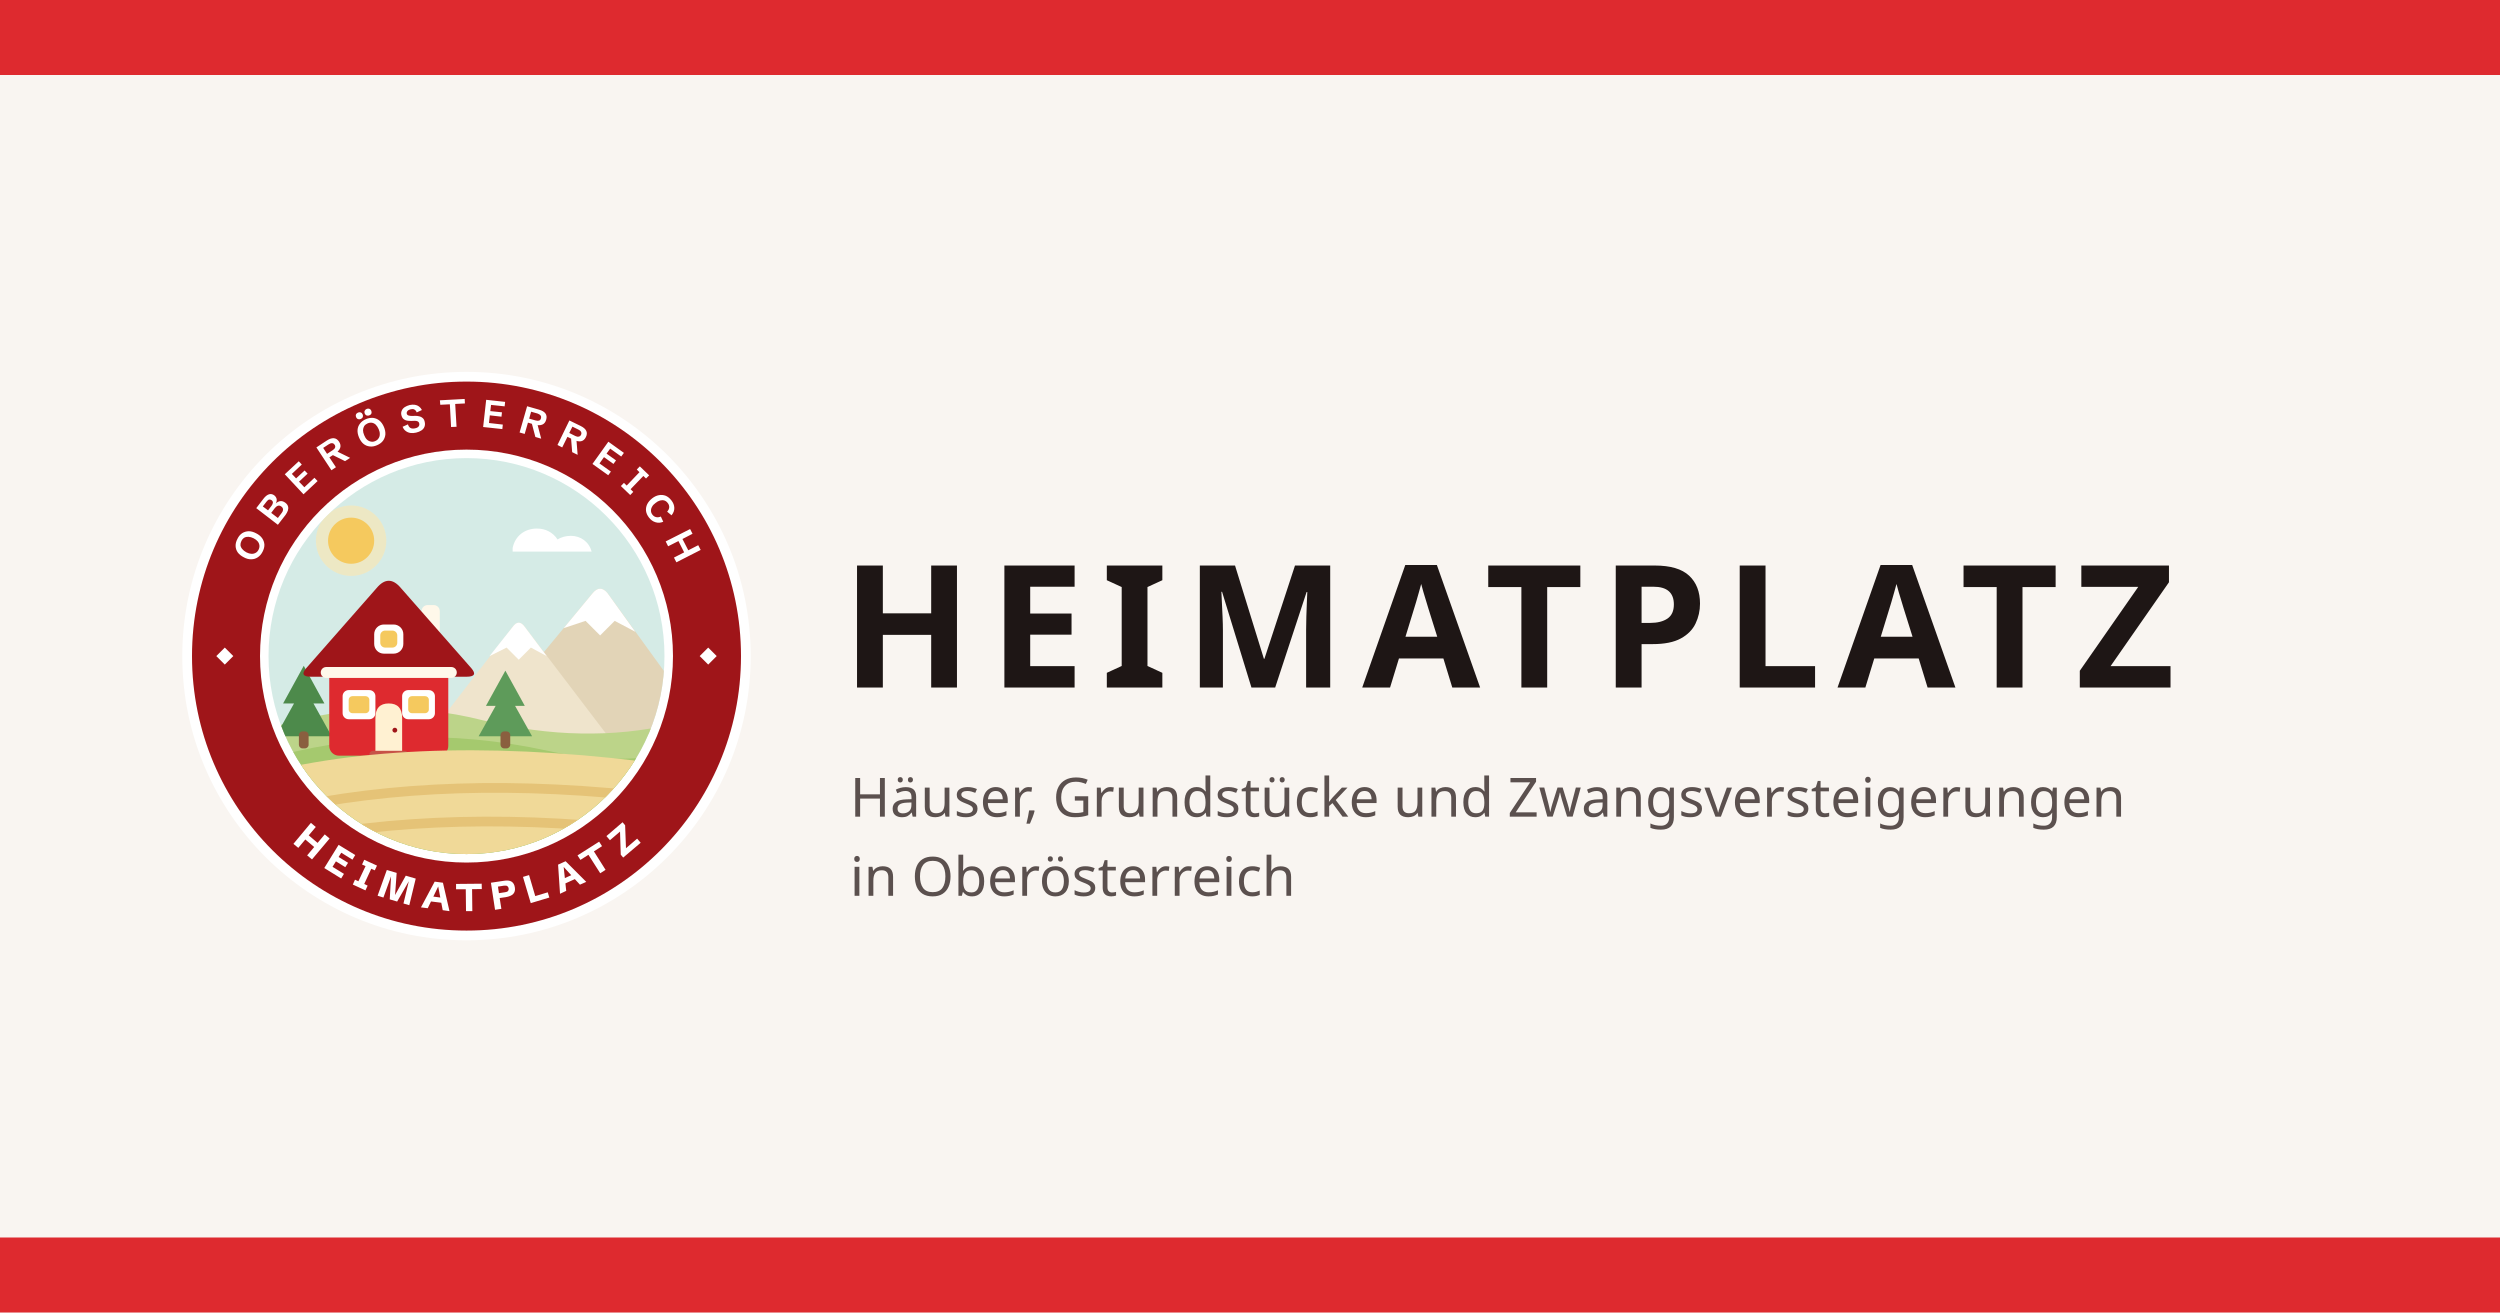
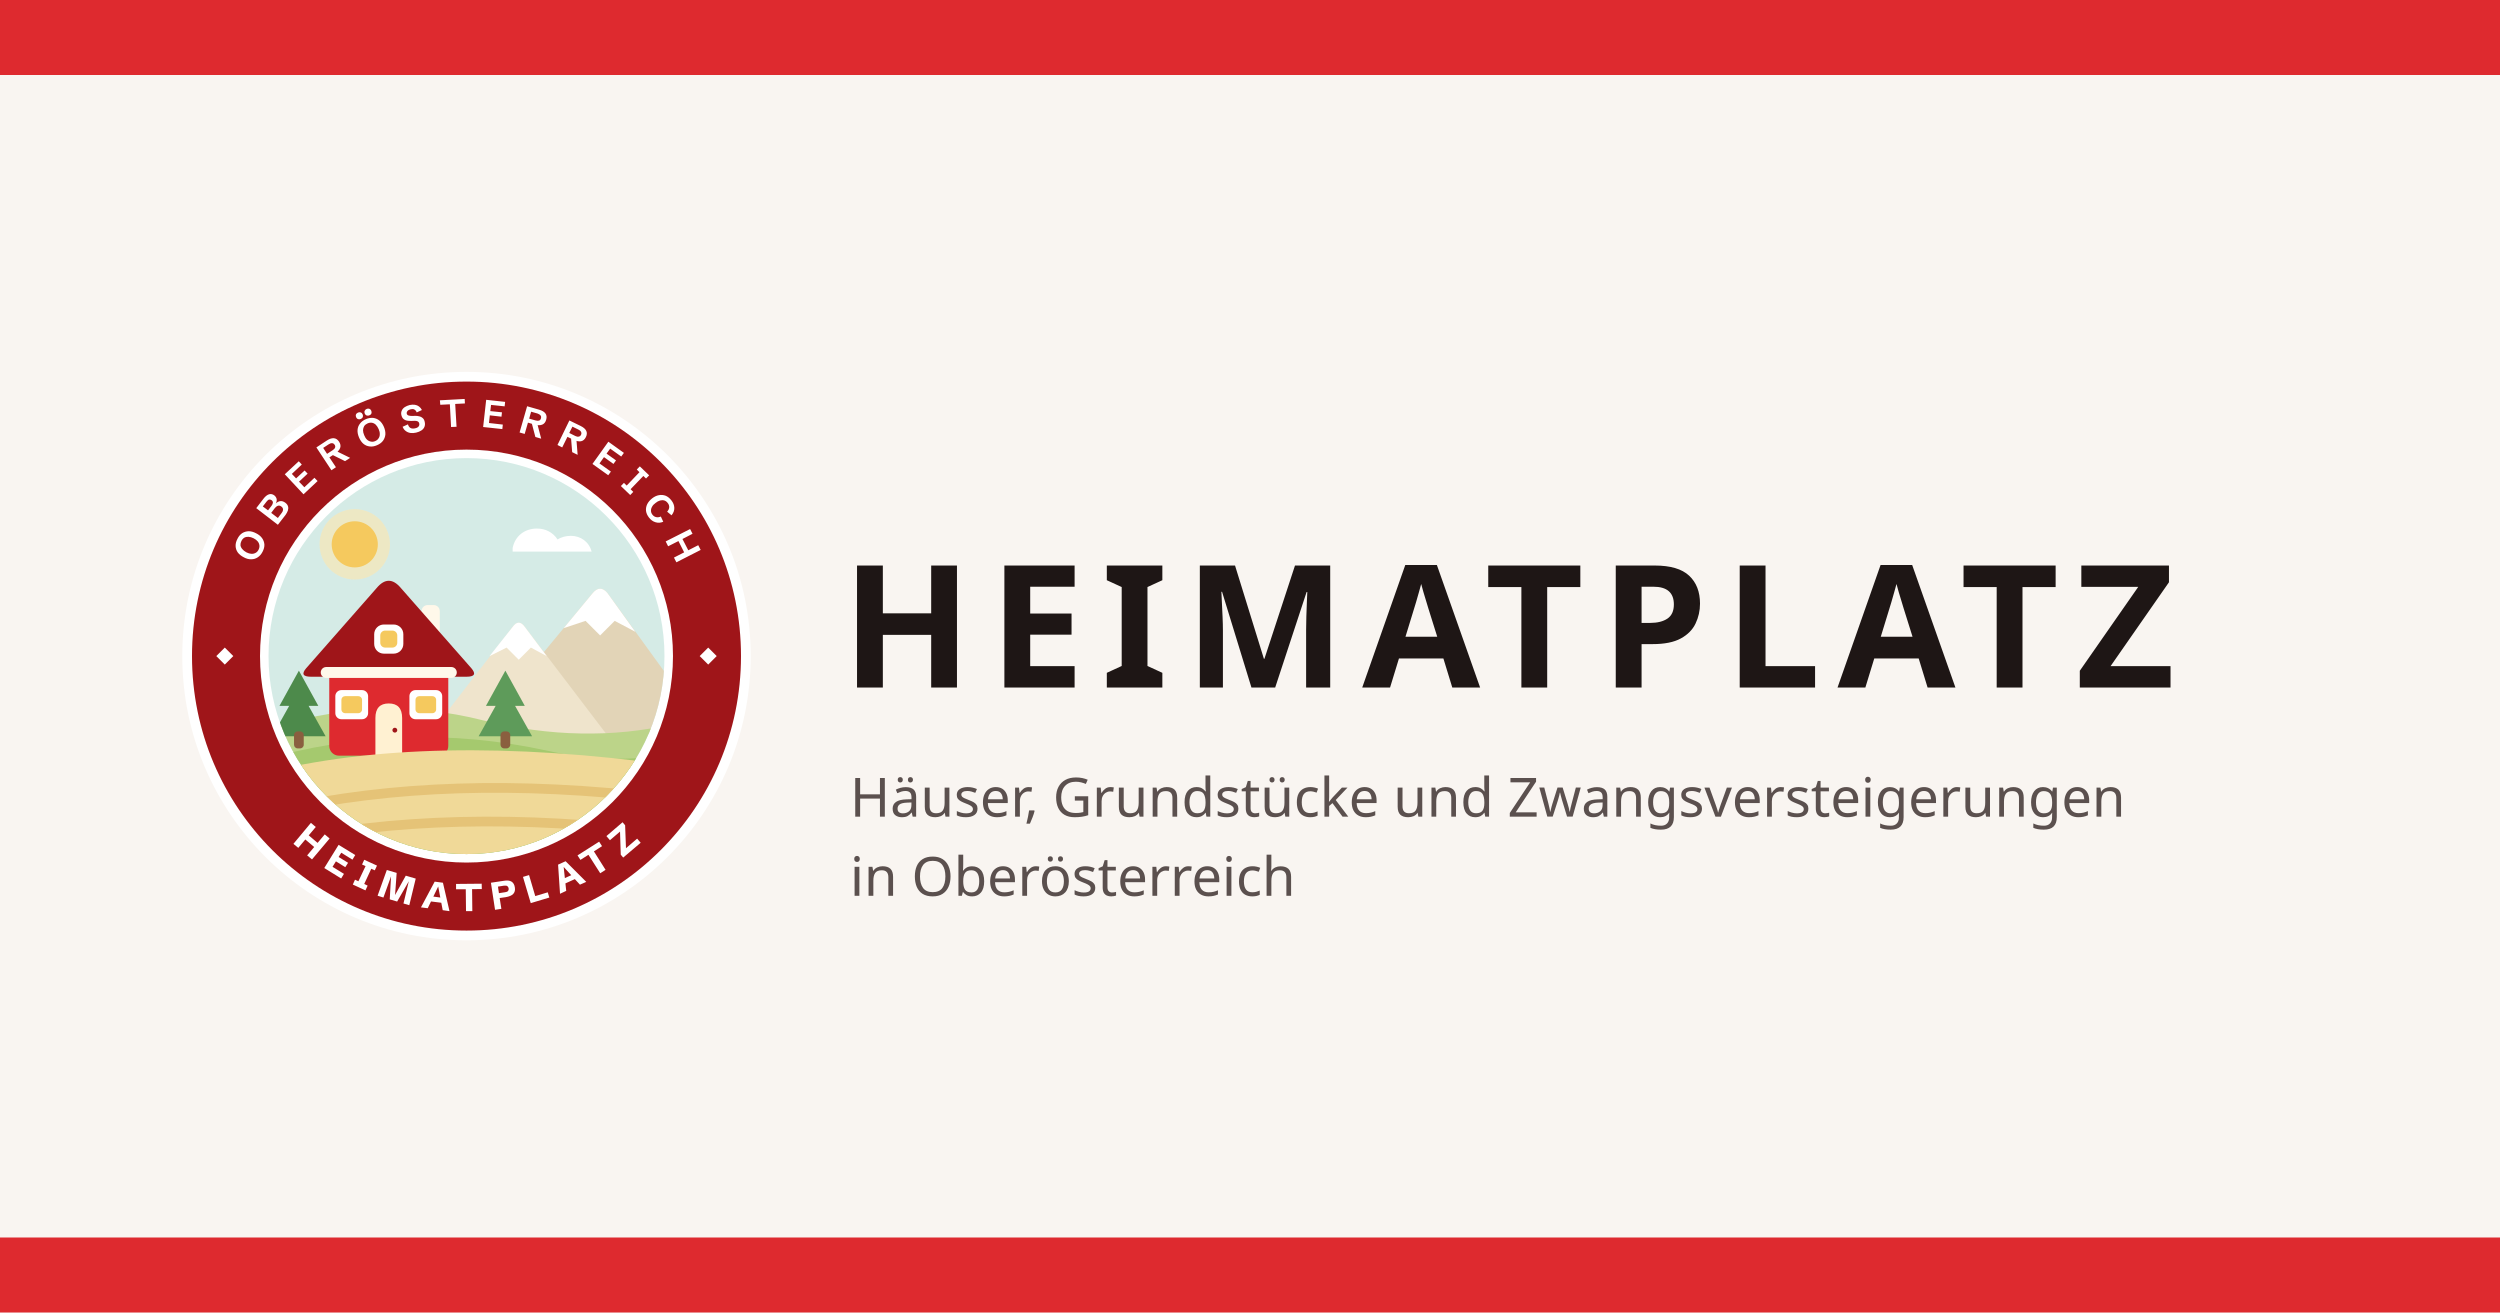
<svg xmlns="http://www.w3.org/2000/svg" width="1200" height="630" viewBox="0 0 1200 630">
  <rect width="1200" height="630" fill="#f9f5f1" />
  <rect width="1200" height="36" fill="#de2a2f" />
  <rect y="594" width="1200" height="36" fill="#de2a2f" />
  <g transform="translate(84,175) scale(0.583)">
    <defs>
      <clipPath id="clip-flat-clean">
        <circle cx="240" cy="240" r="163" />
      </clipPath>
    </defs>
    <circle cx="240" cy="240" r="234" fill="#ffffff" />
    <circle cx="240" cy="240" r="226" fill="#9f1519" />
    <circle cx="240" cy="240" r="170" fill="#ffffff" />
    <g clip-path="url(#clip-flat-clean)">
      <circle cx="240" cy="240" r="163" fill="#d5ebe6" />
-       <circle cx="145" cy="145" r="29" fill="#fbe7b2" opacity=".65" />
-       <circle cx="145" cy="145" r="19" fill="#f5c95e" />
+       <circle cx="148" cy="148" r="29" fill="#fbe7b2" opacity=".65" />
+       <circle cx="148" cy="148" r="19" fill="#f5c95e" />
      <path fill="#ffffff" d="M278 151c2-10 10-16 20-16 7 0 13 3 17 9 3-2 7-3 11-3 8 0 15 5 17 13h-65Z" />
      <path fill="#e2d4b7" d="M248 304 344 188q6-7 12 0l84 116Z" />
      <path fill="#ffffff" d="m320 217 24-29q6-7 12 0l23 32-17-9-12 12-12-12Z" />
      <path fill="#efe4cc" d="M210 304 278 216q5-7 10 0l67 88Z" />
      <path fill="#ffffff" d="m259 240 19-24q5-7 10 0l18 24-13-7-10 10-10-10Z" />
      <path fill="#bcd489" d="M70 302q94-32 184-9 82 20 156 3v114H70Z" />
      <path fill="#a5c96e" d="M70 326q118-34 237-8 54 12 103 2v90H70Z" />
      <g>
-         <path fill="#4d8a4b" d="m106 248 17 31h-9l15 27H83l15-27h-9Z" />
-         <rect x="102" y="302" width="8" height="14" rx="3" fill="#8a5f3f" />
+         <path fill="#4d8a4b" d="m102 252 16 29h-8l14 25H80l14-25h-8Z" />
+         <rect x="98" y="302" width="8" height="14" rx="3" fill="#8a5f3f" />
        <path fill="#5e9b5a" d="m272 252 16 29h-8l14 25h-44l14-25h-8Z" />
        <rect x="268" y="302" width="8" height="14" rx="3" fill="#8a5f3f" />
      </g>
      <g>
        <rect x="127" y="247" width="98" height="75" rx="8" fill="#de2a2f" />
        <rect x="203" y="198" width="15" height="35" rx="5" fill="#fff8ea" />
        <path fill="#9f1519" d="M108 250 166 184q10-12 20 0l58 66q6 7-4 7H112q-10 0-4-7Z" />
        <rect x="120" y="249" width="112" height="9" rx="4.5" fill="#fff8ea" />
        <rect x="164" y="214" width="24" height="24" rx="8" fill="#ffffff" />
        <rect x="169" y="219" width="14" height="14" rx="4" fill="#f5c95e" />
-         <rect x="138" y="268" width="27" height="24" rx="5" fill="#ffffff" />
-         <rect x="143" y="273" width="17" height="14" rx="3" fill="#f5c95e" />
-         <rect x="187" y="268" width="27" height="24" rx="5" fill="#ffffff" />
-         <rect x="192" y="273" width="17" height="14" rx="3" fill="#f5c95e" />
+         <rect x="132" y="268" width="27" height="24" rx="5" fill="#ffffff" />
+         <rect x="137" y="273" width="17" height="14" rx="3" fill="#f5c95e" />
+         <rect x="193" y="268" width="27" height="24" rx="5" fill="#ffffff" />
+         <rect x="198" y="273" width="17" height="14" rx="3" fill="#f5c95e" />
        <path fill="#fff1d2" d="M165 322v-31q0-12 11-12t11 12v31Z" />
        <circle cx="181" cy="301" r="2" fill="#9f1519" />
-         <rect x="160" y="318" width="32" height="6" rx="3" fill="#c75247" />
      </g>
      <path fill="#f0d998" d="M70 337q137-35 340-7v80H70Z" />
      <path d="M86 367q137-31 314-10M82 394q144-31 322-8" fill="none" stroke="#e5c377" stroke-width="8" stroke-linecap="round" />
    </g>
    <path fill="#ffffff" d="M72.1 154.1Q70.5 157.2 68.1 158.7Q65.7 160.3 62.8 160.3Q59.8 160.4 56.7 158.7Q53.5 157.1 51.7 154.7Q50 152.3 49.9 149.4Q49.8 146.5 51.4 143.5Q52.9 140.4 55.3 138.8Q57.7 137.3 60.7 137.2Q63.6 137.2 66.8 138.9Q70 140.5 71.7 142.9Q73.4 145.3 73.6 148.2Q73.7 151 72.1 154.1ZM68.8 152.4Q69.7 150.6 69.5 148.9Q69.3 147.1 68.1 145.6Q66.9 144.1 64.7 143Q62.5 141.9 60.5 141.8Q58.6 141.7 57.1 142.5Q55.6 143.4 54.7 145.2Q53.8 147 53.9 148.7Q54.1 150.4 55.4 151.9Q56.6 153.4 58.8 154.6Q61 155.7 62.9 155.8Q64.8 155.9 66.4 155Q67.9 154.2 68.8 152.4Z M84.7 131.9L66.9 118.2L72.8 110.5Q75.1 107.5 77.4 106.8Q79.6 106.1 81.8 107.7Q83.1 108.8 83.5 110Q83.9 111.2 83.7 112.3Q83.5 113.5 82.9 114.5L82.9 114.4Q84.7 112.7 86.7 112.4Q88.8 112.2 90.9 113.8Q92.7 115.2 93.1 116.9Q93.5 118.5 92.9 120.3Q92.2 122.1 91 123.8ZM84.7 126.3L87.8 122.2Q88.8 120.9 88.9 119.9Q89.1 118.9 88.7 118.2Q88.3 117.4 87.6 116.9Q86.7 116.2 85.8 116.1Q84.9 116 83.9 116.6Q83 117.2 82 118.4L79.2 122.1ZM76.6 120L79.6 116.1Q80.5 114.9 80.6 113.7Q80.7 112.6 79.6 111.7Q78.6 111 77.6 111.1Q76.5 111.3 75.4 112.8L72.3 116.8Z M105.8 106.8L90.4 90.3L101.9 79.6L104.4 82.3L96.2 90L99.7 93.7L106.7 87.2L109.2 89.8L102.1 96.4L106.5 101L114.8 93.2L117.4 95.9Z M128.8 87L116.4 68.2L124.9 62.6Q131.6 58.2 135.1 63.5Q138.6 68.8 131.6 73.5L127.1 76.4L132.5 84.5ZM140 79.5L128.7 73.9L132.8 71.2L144.2 76.8ZM125.2 73.5L129.8 70.5Q131.4 69.5 131.8 68.3Q132.2 67.1 131.4 66Q130.6 64.8 129.4 64.7Q128.1 64.6 126.6 65.6L122 68.6Z M166.3 66.4Q163.1 67.8 160.3 67.4Q157.4 67.1 155.1 65.2Q152.9 63.3 151.5 60Q150.1 56.7 150.3 53.8Q150.5 50.9 152.3 48.6Q154 46.3 157.2 44.9Q160.3 43.6 163.2 43.9Q166.1 44.3 168.3 46.1Q170.6 48 172 51.3Q173.4 54.6 173.2 57.6Q172.9 60.5 171.2 62.8Q169.4 65.1 166.3 66.4ZM164.8 63Q166.7 62.2 167.6 60.7Q168.6 59.3 168.6 57.4Q168.7 55.4 167.7 53.2Q166.7 50.9 165.3 49.5Q163.9 48.2 162.2 47.9Q160.5 47.6 158.6 48.4Q156.8 49.2 155.8 50.6Q154.9 52.1 154.8 54Q154.8 55.9 155.8 58.2Q156.7 60.5 158.1 61.8Q159.5 63.1 161.3 63.4Q163 63.8 164.8 63ZM152.9 44.8Q151.7 45.3 150.7 44.9Q149.6 44.5 149.1 43.3Q148.6 42.1 149 41Q149.5 40 150.7 39.5Q151.9 39 152.9 39.4Q154 39.8 154.5 41Q155 42.2 154.6 43.3Q154.1 44.3 152.9 44.8ZM160 41.8Q158.9 42.3 157.8 41.9Q156.7 41.5 156.2 40.3Q155.7 39.1 156.2 38Q156.6 37 157.8 36.5Q159 36 160 36.4Q161.1 36.8 161.6 38Q162.1 39.2 161.7 40.3Q161.3 41.3 160 41.8Z M198.6 56Q196.1 56.6 193.9 56.3Q191.7 56 190 54.7Q188.3 53.5 187.4 51.2L191.8 49.2Q192.4 51.4 193.9 52.2Q195.4 53 197.6 52.5Q199.1 52.2 199.9 51.6Q200.8 50.9 201 50.2Q201.3 49.4 201.1 48.5Q200.8 47.2 199.7 46.7Q198.6 46.2 197 46.3L194.6 46.4Q193.5 46.4 192.2 46.3Q190.9 46.2 189.8 45.8Q188.6 45.3 187.7 44.4Q186.8 43.4 186.4 41.7Q185.9 39.6 186.7 37.9Q187.4 36.2 189.2 35Q190.9 33.9 193.2 33.3Q195.5 32.8 197.5 33.1Q199.5 33.4 200.9 34.5Q202.4 35.6 203.3 37.4L199 39.4Q198.6 38.3 198 37.7Q197.3 37 196.4 36.7Q195.5 36.5 194.1 36.8Q192.9 37.1 192.1 37.6Q191.3 38.1 191 38.9Q190.6 39.6 190.8 40.4Q191.1 41.5 192.2 41.9Q193.4 42.3 195.4 42.3L197.9 42.2Q199.5 42.2 201.1 42.6Q202.7 42.9 203.9 44Q205.2 45.1 205.6 47.2Q206.1 49.4 205.4 51.2Q204.7 53 202.9 54.2Q201.1 55.4 198.6 56Z M227.3 51.4L226.3 32.7L218.4 33.1L218.1 29.4L238.5 28.3L238.7 32L230.7 32.4L231.8 51.2Z M253.7 51.4L256.2 29L271.8 30.7L271.4 34.4L260.2 33.2L259.6 38.3L269.2 39.3L268.8 42.9L259.2 41.8L258.5 48.1L269.9 49.4L269.5 53.1Z M283.7 55.9L289.9 34.3L299.7 37.1Q307.4 39.3 305.6 45.4Q303.9 51.6 295.7 49.3L290.6 47.8L287.9 57.1ZM296.7 59.6L293.5 47.4L298.3 48.8L301.5 61ZM291.6 44.5L296.9 46Q298.7 46.5 299.8 46.1Q301 45.6 301.3 44.2Q301.7 42.9 301 41.9Q300.2 40.9 298.5 40.3L293.2 38.8Z M314.9 66.2L324.7 46L333.9 50.5Q341.1 54 338.3 59.7Q335.5 65.5 327.9 61.8L323.1 59.5L318.8 68.2ZM327 72.1L326 59.6L330.5 61.7L331.5 74.3ZM324.6 56.3L329.6 58.8Q331.2 59.6 332.4 59.3Q333.7 59.1 334.3 57.8Q334.9 56.5 334.3 55.4Q333.8 54.3 332.1 53.5L327.2 51.1Z M343.7 81.8L356.8 63.5L369.6 72.7L367.4 75.7L358.3 69.2L355.3 73.3L363.1 78.9L361 81.8L353.2 76.2L349.5 81.4L358.9 88.1L356.7 91.1Z M367.1 100L369.6 97.4L371.9 99.6L382.4 88.6L380.2 86.4L382.7 83.8L390.4 91.2L387.8 93.8L385.6 91.7L375.1 102.6L377.3 104.8L374.8 107.4Z M390.2 125.9Q388.2 123.3 387.8 120.5Q387.5 117.6 388.8 114.9Q390.1 112.3 392.9 110.1Q395.6 108 398.5 107.5Q401.3 107 404 108Q406.6 109.1 408.7 111.8Q411 114.7 411.1 118Q411.2 121.2 408.8 124.1L405.2 121.1Q406.8 119.3 406.9 117.5Q407 115.6 405.7 114Q404.5 112.4 402.9 111.9Q401.2 111.4 399.4 111.9Q397.5 112.4 395.7 113.9Q393.7 115.3 392.8 117Q391.8 118.7 391.9 120.4Q391.9 122.1 393.1 123.6Q394.3 125.2 396.2 125.6Q398 126 400 125.1L402 129.4Q398.7 130.8 395.6 129.8Q392.5 128.9 390.2 125.9Z M404 145.6L424.1 135.4L426.1 139.3L417.8 143.6L422.6 152.9L430.8 148.7L432.8 152.6L412.8 162.8L410.8 158.9L419.2 154.6L414.5 145.3L406 149.6Z" />
    <path fill="#ffffff" d="M97.5 394.6L111.9 377.3L115.9 380.7L110.1 387.6L117.4 393.8L123.3 386.8L127.3 390.2L112.8 407.4L108.8 404.1L114.6 397.2L107.3 391L101.5 397.9Z M122.9 414.5L134.7 395.4L148.4 403.8L146.1 407.6L136.9 401.9L134.7 405.4L142.5 410.2L140.2 413.8L132.5 409L129.7 413.5L139.1 419.3L136.8 423.1Z M146.4 428.1L148.2 424.1L151 425.4L156.9 412.9L154 411.6L155.8 407.7L166.3 412.5L164.5 416.4L161.6 415.1L155.8 427.6L158.6 429L156.8 432.9Z M166.8 437.3L174.4 416.1L182.5 418.5L181.1 437.9L180.6 437.8L190 420.8L198.2 423.2L192.9 445.1L188.1 443.7L192.5 425.4L192.5 425.4L182.9 442.1L176.8 440.3L177.9 421L178 421L171.6 438.8Z M202.5 446.9L213.8 425.7L220.6 426.6L226 450L220.4 449.2L216.7 429.7L208.1 447.6ZM209 441.8L209.6 437.6L221.5 439.2L221 443.3Z M239.6 450L239.4 432L231.4 432L231.4 427.6L252.5 427.4L252.6 431.8L244.6 431.9L244.8 450Z M263.5 448.9L260.1 426.6L270.8 425Q274.8 424.3 277.1 425.7Q279.3 427.1 279.8 430.4Q280.4 433.7 278.5 435.8Q276.6 437.8 272.2 438.5L267.3 439.2L268.7 448.1ZM266.7 435.2L271.9 434.4Q273.5 434.2 274.2 433.4Q274.9 432.5 274.7 431.3Q274.5 430 273.6 429.4Q272.7 428.8 271 429L265.9 429.8Z M292.9 443.4L286.5 421.8L291.5 420.3L296.6 437.6L306.9 434.5L308.2 438.8Z M317 435.7L315.4 411.7L321.6 408.9L338.6 425.9L333.4 428.2L320 413.6L322.1 433.3ZM319.8 427.9L318.1 424.1L329.1 419.1L330.8 422.9Z M350.1 418.8L340.4 403.6L333.8 407.8L331.4 404.1L349.2 392.8L351.6 396.5L344.9 400.8L354.5 416Z M369 405.9L367 403.5L366.4 384.5L358.1 391.6L355.2 388.2L368.5 376.8L370.6 379.3L371.3 398.2L380.5 390.3L383.4 393.7Z" />
    <path fill="#ffffff" d="M41 233 L48 240 L41 247 L34 240Z" />
    <path fill="#ffffff" d="M439 233 L446 240 L439 247 L432 240Z" />
  </g>
  <text x="404" y="330" fill="#1e1615" font-family="'Schibsted Grotesk', sans-serif" font-size="82" font-weight="800" letter-spacing="8">HEIMATPLATZ</text>
  <text x="408" y="392" fill="#5b504e" font-family="'Schibsted Grotesk', sans-serif" font-size="26" font-weight="500">Häuser, Grundstücke und Zwangsversteigerungen</text>
  <text x="408" y="430" fill="#5b504e" font-family="'Schibsted Grotesk', sans-serif" font-size="26" font-weight="500">in Oberösterreich</text>
</svg>
